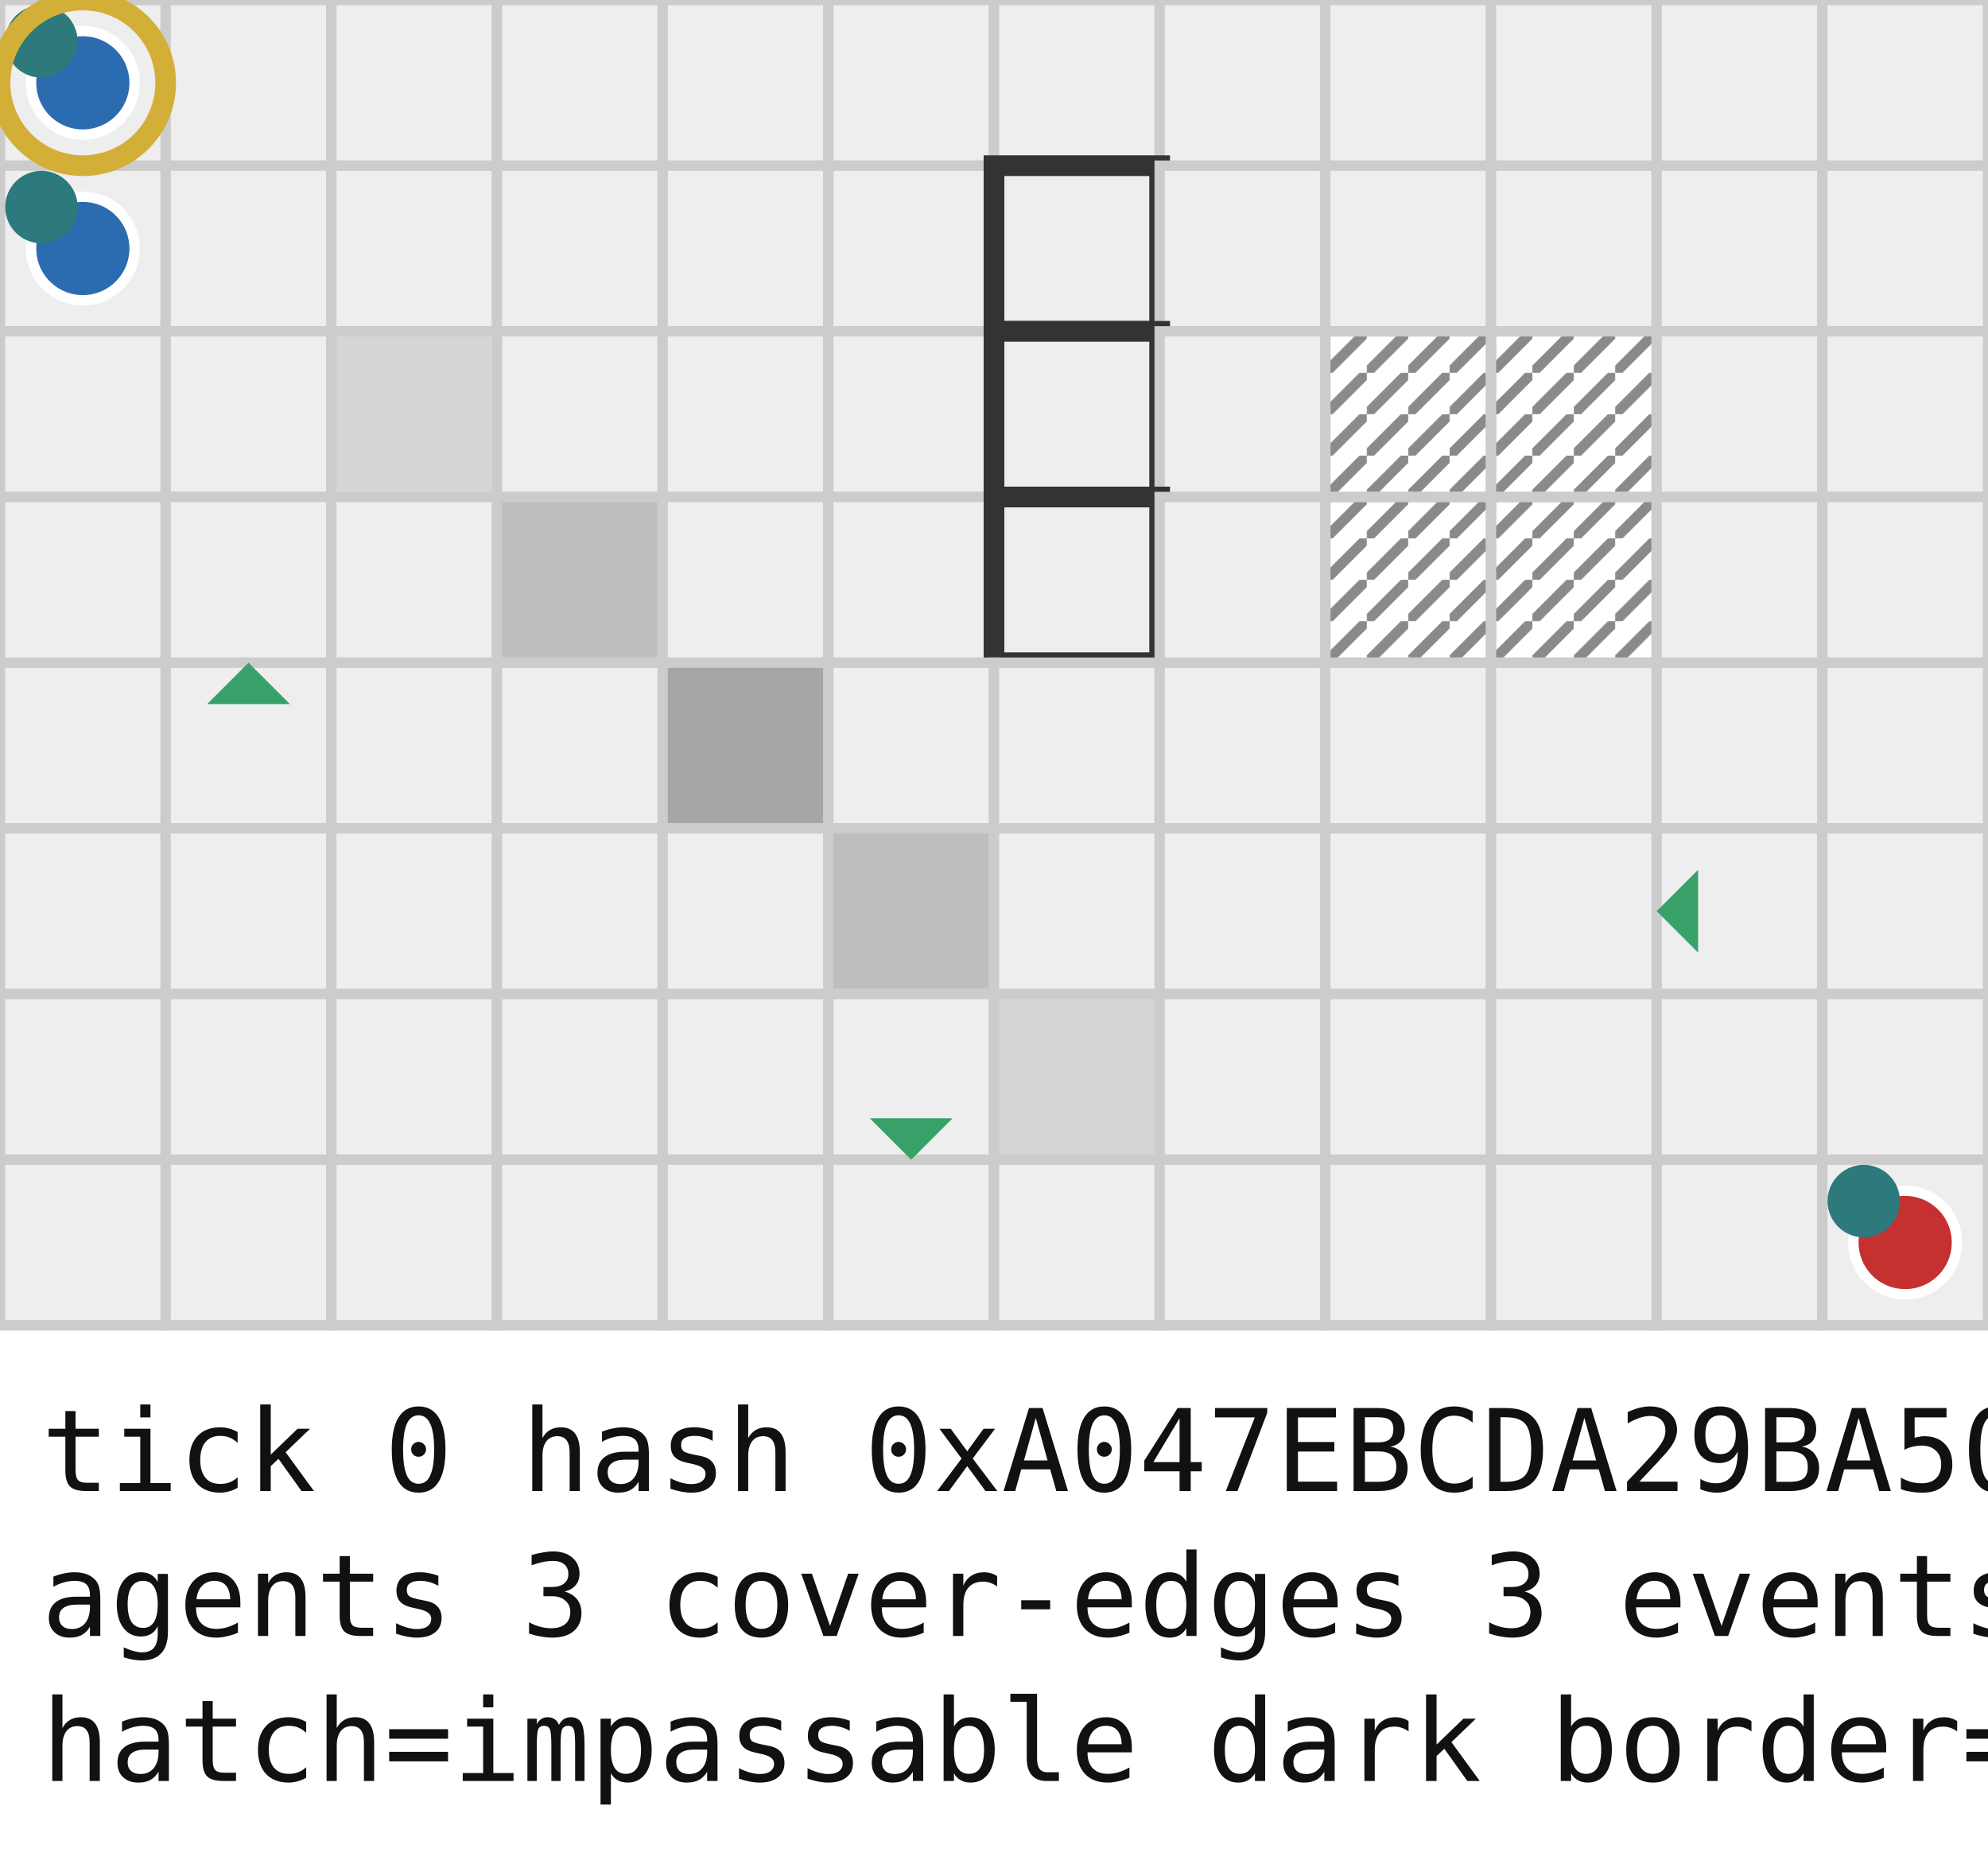
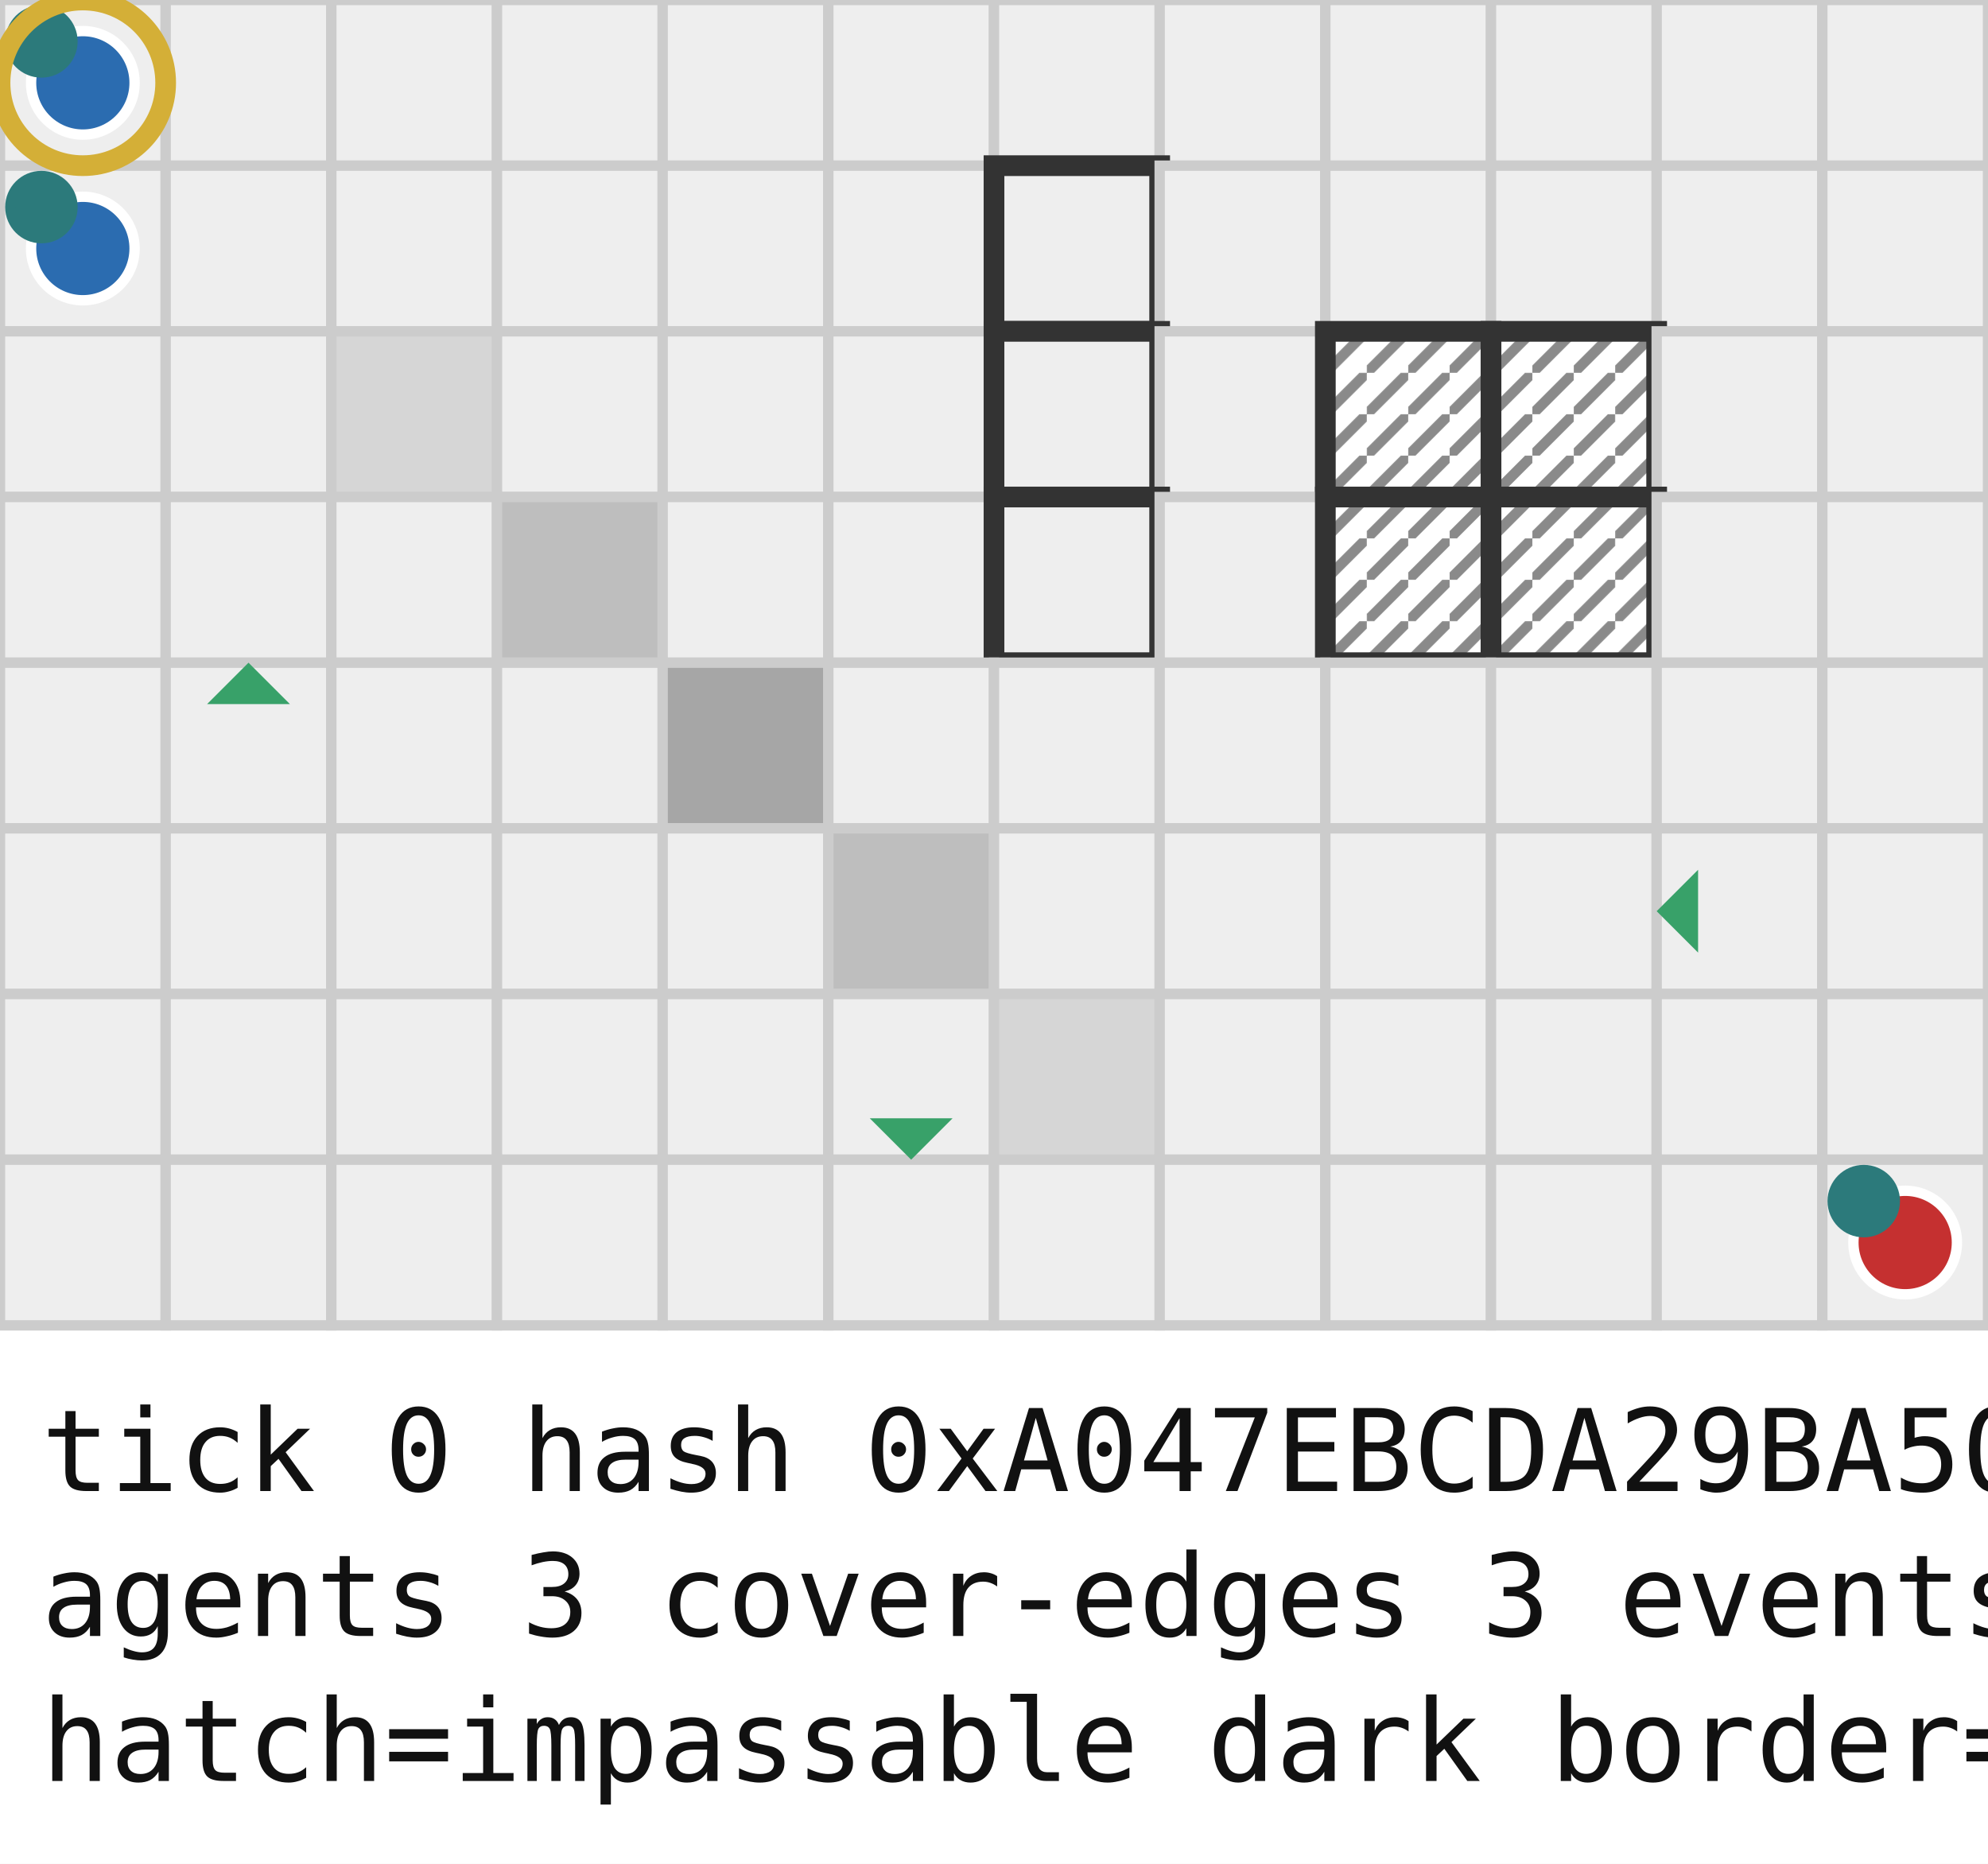
<svg xmlns="http://www.w3.org/2000/svg" width="192" height="180" viewBox="0 0 192 180">
  <defs>
    <pattern id="cw-hatch" width="4" height="4" patternUnits="userSpaceOnUse">
      <path d="M0,4 L4,0" stroke="#8a8a8a" stroke-width="1" />
    </pattern>
  </defs>
  <rect x="0" y="0" width="192" height="180" fill="#ffffff" />
  <rect x="0" y="0" width="16" height="16" fill="rgb(238,238,238)" stroke="#cccccc" stroke-width="1" />
  <rect x="16" y="0" width="16" height="16" fill="rgb(238,238,238)" stroke="#cccccc" stroke-width="1" />
  <rect x="32" y="0" width="16" height="16" fill="rgb(238,238,238)" stroke="#cccccc" stroke-width="1" />
  <rect x="48" y="0" width="16" height="16" fill="rgb(238,238,238)" stroke="#cccccc" stroke-width="1" />
  <rect x="64" y="0" width="16" height="16" fill="rgb(238,238,238)" stroke="#cccccc" stroke-width="1" />
  <rect x="80" y="0" width="16" height="16" fill="rgb(238,238,238)" stroke="#cccccc" stroke-width="1" />
  <rect x="96" y="0" width="16" height="16" fill="rgb(238,238,238)" stroke="#cccccc" stroke-width="1" />
  <rect x="112" y="0" width="16" height="16" fill="rgb(238,238,238)" stroke="#cccccc" stroke-width="1" />
  <rect x="128" y="0" width="16" height="16" fill="rgb(238,238,238)" stroke="#cccccc" stroke-width="1" />
  <rect x="144" y="0" width="16" height="16" fill="rgb(238,238,238)" stroke="#cccccc" stroke-width="1" />
  <rect x="160" y="0" width="16" height="16" fill="rgb(238,238,238)" stroke="#cccccc" stroke-width="1" />
  <rect x="176" y="0" width="16" height="16" fill="rgb(238,238,238)" stroke="#cccccc" stroke-width="1" />
  <rect x="0" y="16" width="16" height="16" fill="rgb(238,238,238)" stroke="#cccccc" stroke-width="1" />
  <rect x="16" y="16" width="16" height="16" fill="rgb(238,238,238)" stroke="#cccccc" stroke-width="1" />
  <rect x="32" y="16" width="16" height="16" fill="rgb(238,238,238)" stroke="#cccccc" stroke-width="1" />
  <rect x="48" y="16" width="16" height="16" fill="rgb(238,238,238)" stroke="#cccccc" stroke-width="1" />
  <rect x="64" y="16" width="16" height="16" fill="rgb(238,238,238)" stroke="#cccccc" stroke-width="1" />
  <rect x="80" y="16" width="16" height="16" fill="rgb(238,238,238)" stroke="#cccccc" stroke-width="1" />
  <rect x="96" y="16" width="16" height="16" fill="rgb(238,238,238)" stroke="#333333" stroke-width="2" />
  <rect x="112" y="16" width="16" height="16" fill="rgb(238,238,238)" stroke="#cccccc" stroke-width="1" />
  <rect x="128" y="16" width="16" height="16" fill="rgb(238,238,238)" stroke="#cccccc" stroke-width="1" />
  <rect x="144" y="16" width="16" height="16" fill="rgb(238,238,238)" stroke="#cccccc" stroke-width="1" />
  <rect x="160" y="16" width="16" height="16" fill="rgb(238,238,238)" stroke="#cccccc" stroke-width="1" />
  <rect x="176" y="16" width="16" height="16" fill="rgb(238,238,238)" stroke="#cccccc" stroke-width="1" />
  <rect x="0" y="32" width="16" height="16" fill="rgb(238,238,238)" stroke="#cccccc" stroke-width="1" />
  <rect x="16" y="32" width="16" height="16" fill="rgb(238,238,238)" stroke="#cccccc" stroke-width="1" />
  <rect x="32" y="32" width="16" height="16" fill="rgb(214,214,214)" stroke="#cccccc" stroke-width="1" />
  <rect x="48" y="32" width="16" height="16" fill="rgb(238,238,238)" stroke="#cccccc" stroke-width="1" />
  <rect x="64" y="32" width="16" height="16" fill="rgb(238,238,238)" stroke="#cccccc" stroke-width="1" />
  <rect x="80" y="32" width="16" height="16" fill="rgb(238,238,238)" stroke="#cccccc" stroke-width="1" />
  <rect x="96" y="32" width="16" height="16" fill="rgb(238,238,238)" stroke="#333333" stroke-width="2" />
  <rect x="112" y="32" width="16" height="16" fill="rgb(238,238,238)" stroke="#cccccc" stroke-width="1" />
-   <rect x="128" y="32" width="16" height="16" fill="url(#cw-hatch)" stroke="#cccccc" stroke-width="1" />
-   <rect x="144" y="32" width="16" height="16" fill="url(#cw-hatch)" stroke="#cccccc" stroke-width="1" />
+   <rect x="128" y="32" width="16" height="16" fill="url(#cw-hatch)" stroke="#333333" stroke-width="2" />
+   <rect x="144" y="32" width="16" height="16" fill="url(#cw-hatch)" stroke="#333333" stroke-width="2" />
  <rect x="160" y="32" width="16" height="16" fill="rgb(238,238,238)" stroke="#cccccc" stroke-width="1" />
  <rect x="176" y="32" width="16" height="16" fill="rgb(238,238,238)" stroke="#cccccc" stroke-width="1" />
  <rect x="0" y="48" width="16" height="16" fill="rgb(238,238,238)" stroke="#cccccc" stroke-width="1" />
  <rect x="16" y="48" width="16" height="16" fill="rgb(238,238,238)" stroke="#cccccc" stroke-width="1" />
  <rect x="32" y="48" width="16" height="16" fill="rgb(238,238,238)" stroke="#cccccc" stroke-width="1" />
  <rect x="48" y="48" width="16" height="16" fill="rgb(190,190,190)" stroke="#cccccc" stroke-width="1" />
  <rect x="64" y="48" width="16" height="16" fill="rgb(238,238,238)" stroke="#cccccc" stroke-width="1" />
  <rect x="80" y="48" width="16" height="16" fill="rgb(238,238,238)" stroke="#cccccc" stroke-width="1" />
  <rect x="96" y="48" width="16" height="16" fill="rgb(238,238,238)" stroke="#333333" stroke-width="2" />
  <rect x="112" y="48" width="16" height="16" fill="rgb(238,238,238)" stroke="#cccccc" stroke-width="1" />
-   <rect x="128" y="48" width="16" height="16" fill="url(#cw-hatch)" stroke="#cccccc" stroke-width="1" />
-   <rect x="144" y="48" width="16" height="16" fill="url(#cw-hatch)" stroke="#cccccc" stroke-width="1" />
+   <rect x="128" y="48" width="16" height="16" fill="url(#cw-hatch)" stroke="#333333" stroke-width="2" />
+   <rect x="144" y="48" width="16" height="16" fill="url(#cw-hatch)" stroke="#333333" stroke-width="2" />
  <rect x="160" y="48" width="16" height="16" fill="rgb(238,238,238)" stroke="#cccccc" stroke-width="1" />
  <rect x="176" y="48" width="16" height="16" fill="rgb(238,238,238)" stroke="#cccccc" stroke-width="1" />
  <rect x="0" y="64" width="16" height="16" fill="rgb(238,238,238)" stroke="#cccccc" stroke-width="1" />
  <rect x="16" y="64" width="16" height="16" fill="rgb(238,238,238)" stroke="#cccccc" stroke-width="1" />
  <rect x="32" y="64" width="16" height="16" fill="rgb(238,238,238)" stroke="#cccccc" stroke-width="1" />
  <rect x="48" y="64" width="16" height="16" fill="rgb(238,238,238)" stroke="#cccccc" stroke-width="1" />
  <rect x="64" y="64" width="16" height="16" fill="rgb(166,166,166)" stroke="#cccccc" stroke-width="1" />
  <rect x="80" y="64" width="16" height="16" fill="rgb(238,238,238)" stroke="#cccccc" stroke-width="1" />
  <rect x="96" y="64" width="16" height="16" fill="rgb(238,238,238)" stroke="#cccccc" stroke-width="1" />
  <rect x="112" y="64" width="16" height="16" fill="rgb(238,238,238)" stroke="#cccccc" stroke-width="1" />
  <rect x="128" y="64" width="16" height="16" fill="rgb(238,238,238)" stroke="#cccccc" stroke-width="1" />
  <rect x="144" y="64" width="16" height="16" fill="rgb(238,238,238)" stroke="#cccccc" stroke-width="1" />
  <rect x="160" y="64" width="16" height="16" fill="rgb(238,238,238)" stroke="#cccccc" stroke-width="1" />
  <rect x="176" y="64" width="16" height="16" fill="rgb(238,238,238)" stroke="#cccccc" stroke-width="1" />
  <rect x="0" y="80" width="16" height="16" fill="rgb(238,238,238)" stroke="#cccccc" stroke-width="1" />
  <rect x="16" y="80" width="16" height="16" fill="rgb(238,238,238)" stroke="#cccccc" stroke-width="1" />
  <rect x="32" y="80" width="16" height="16" fill="rgb(238,238,238)" stroke="#cccccc" stroke-width="1" />
  <rect x="48" y="80" width="16" height="16" fill="rgb(238,238,238)" stroke="#cccccc" stroke-width="1" />
  <rect x="64" y="80" width="16" height="16" fill="rgb(238,238,238)" stroke="#cccccc" stroke-width="1" />
  <rect x="80" y="80" width="16" height="16" fill="rgb(190,190,190)" stroke="#cccccc" stroke-width="1" />
  <rect x="96" y="80" width="16" height="16" fill="rgb(238,238,238)" stroke="#cccccc" stroke-width="1" />
  <rect x="112" y="80" width="16" height="16" fill="rgb(238,238,238)" stroke="#cccccc" stroke-width="1" />
  <rect x="128" y="80" width="16" height="16" fill="rgb(238,238,238)" stroke="#cccccc" stroke-width="1" />
  <rect x="144" y="80" width="16" height="16" fill="rgb(238,238,238)" stroke="#cccccc" stroke-width="1" />
  <rect x="160" y="80" width="16" height="16" fill="rgb(238,238,238)" stroke="#cccccc" stroke-width="1" />
  <rect x="176" y="80" width="16" height="16" fill="rgb(238,238,238)" stroke="#cccccc" stroke-width="1" />
  <rect x="0" y="96" width="16" height="16" fill="rgb(238,238,238)" stroke="#cccccc" stroke-width="1" />
  <rect x="16" y="96" width="16" height="16" fill="rgb(238,238,238)" stroke="#cccccc" stroke-width="1" />
  <rect x="32" y="96" width="16" height="16" fill="rgb(238,238,238)" stroke="#cccccc" stroke-width="1" />
  <rect x="48" y="96" width="16" height="16" fill="rgb(238,238,238)" stroke="#cccccc" stroke-width="1" />
  <rect x="64" y="96" width="16" height="16" fill="rgb(238,238,238)" stroke="#cccccc" stroke-width="1" />
  <rect x="80" y="96" width="16" height="16" fill="rgb(238,238,238)" stroke="#cccccc" stroke-width="1" />
  <rect x="96" y="96" width="16" height="16" fill="rgb(214,214,214)" stroke="#cccccc" stroke-width="1" />
  <rect x="112" y="96" width="16" height="16" fill="rgb(238,238,238)" stroke="#cccccc" stroke-width="1" />
  <rect x="128" y="96" width="16" height="16" fill="rgb(238,238,238)" stroke="#cccccc" stroke-width="1" />
  <rect x="144" y="96" width="16" height="16" fill="rgb(238,238,238)" stroke="#cccccc" stroke-width="1" />
  <rect x="160" y="96" width="16" height="16" fill="rgb(238,238,238)" stroke="#cccccc" stroke-width="1" />
  <rect x="176" y="96" width="16" height="16" fill="rgb(238,238,238)" stroke="#cccccc" stroke-width="1" />
  <rect x="0" y="112" width="16" height="16" fill="rgb(238,238,238)" stroke="#cccccc" stroke-width="1" />
  <rect x="16" y="112" width="16" height="16" fill="rgb(238,238,238)" stroke="#cccccc" stroke-width="1" />
  <rect x="32" y="112" width="16" height="16" fill="rgb(238,238,238)" stroke="#cccccc" stroke-width="1" />
  <rect x="48" y="112" width="16" height="16" fill="rgb(238,238,238)" stroke="#cccccc" stroke-width="1" />
  <rect x="64" y="112" width="16" height="16" fill="rgb(238,238,238)" stroke="#cccccc" stroke-width="1" />
  <rect x="80" y="112" width="16" height="16" fill="rgb(238,238,238)" stroke="#cccccc" stroke-width="1" />
  <rect x="96" y="112" width="16" height="16" fill="rgb(238,238,238)" stroke="#cccccc" stroke-width="1" />
  <rect x="112" y="112" width="16" height="16" fill="rgb(238,238,238)" stroke="#cccccc" stroke-width="1" />
  <rect x="128" y="112" width="16" height="16" fill="rgb(238,238,238)" stroke="#cccccc" stroke-width="1" />
  <rect x="144" y="112" width="16" height="16" fill="rgb(238,238,238)" stroke="#cccccc" stroke-width="1" />
  <rect x="160" y="112" width="16" height="16" fill="rgb(238,238,238)" stroke="#cccccc" stroke-width="1" />
  <rect x="176" y="112" width="16" height="16" fill="rgb(238,238,238)" stroke="#cccccc" stroke-width="1" />
  <polygon points="24,64 20,68 28,68" fill="#38a169" />
  <polygon points="160,88 164,84 164,92" fill="#38a169" />
  <polygon points="88,112 84,108 92,108" fill="#38a169" />
  <circle cx="8" cy="8" r="5" fill="#2b6cb0" stroke="#ffffff" stroke-width="1" />
  <circle cx="8" cy="24" r="5" fill="#2b6cb0" stroke="#ffffff" stroke-width="1" />
  <circle cx="184" cy="120" r="5" fill="#c53030" stroke="#ffffff" stroke-width="1" />
  <circle cx="4" cy="4" r="3" fill="#2c7a7b" stroke="#2c7a7b" stroke-width="1" />
  <circle cx="4" cy="20" r="3" fill="#2c7a7b" stroke="#2c7a7b" stroke-width="1" />
  <circle cx="180" cy="116" r="3" fill="#2c7a7b" stroke="#2c7a7b" stroke-width="1" />
  <circle cx="8" cy="8" r="8" fill="none" stroke="#d4af37" stroke-width="2" />
  <text x="4" y="144" font-family="monospace" font-size="11" fill="#111111">tick 0  hash 0xA047EBCDA29BA500  draws 0</text>
  <text x="4" y="158" font-family="monospace" font-size="11" fill="#111111">agents 3  cover-edges 3  events 0</text>
  <text x="4" y="172" font-family="monospace" font-size="11" fill="#111111">hatch=impassable  dark border=opaque  darker fill=higher elevation  triangle=cover  circle=agent</text>
</svg>
